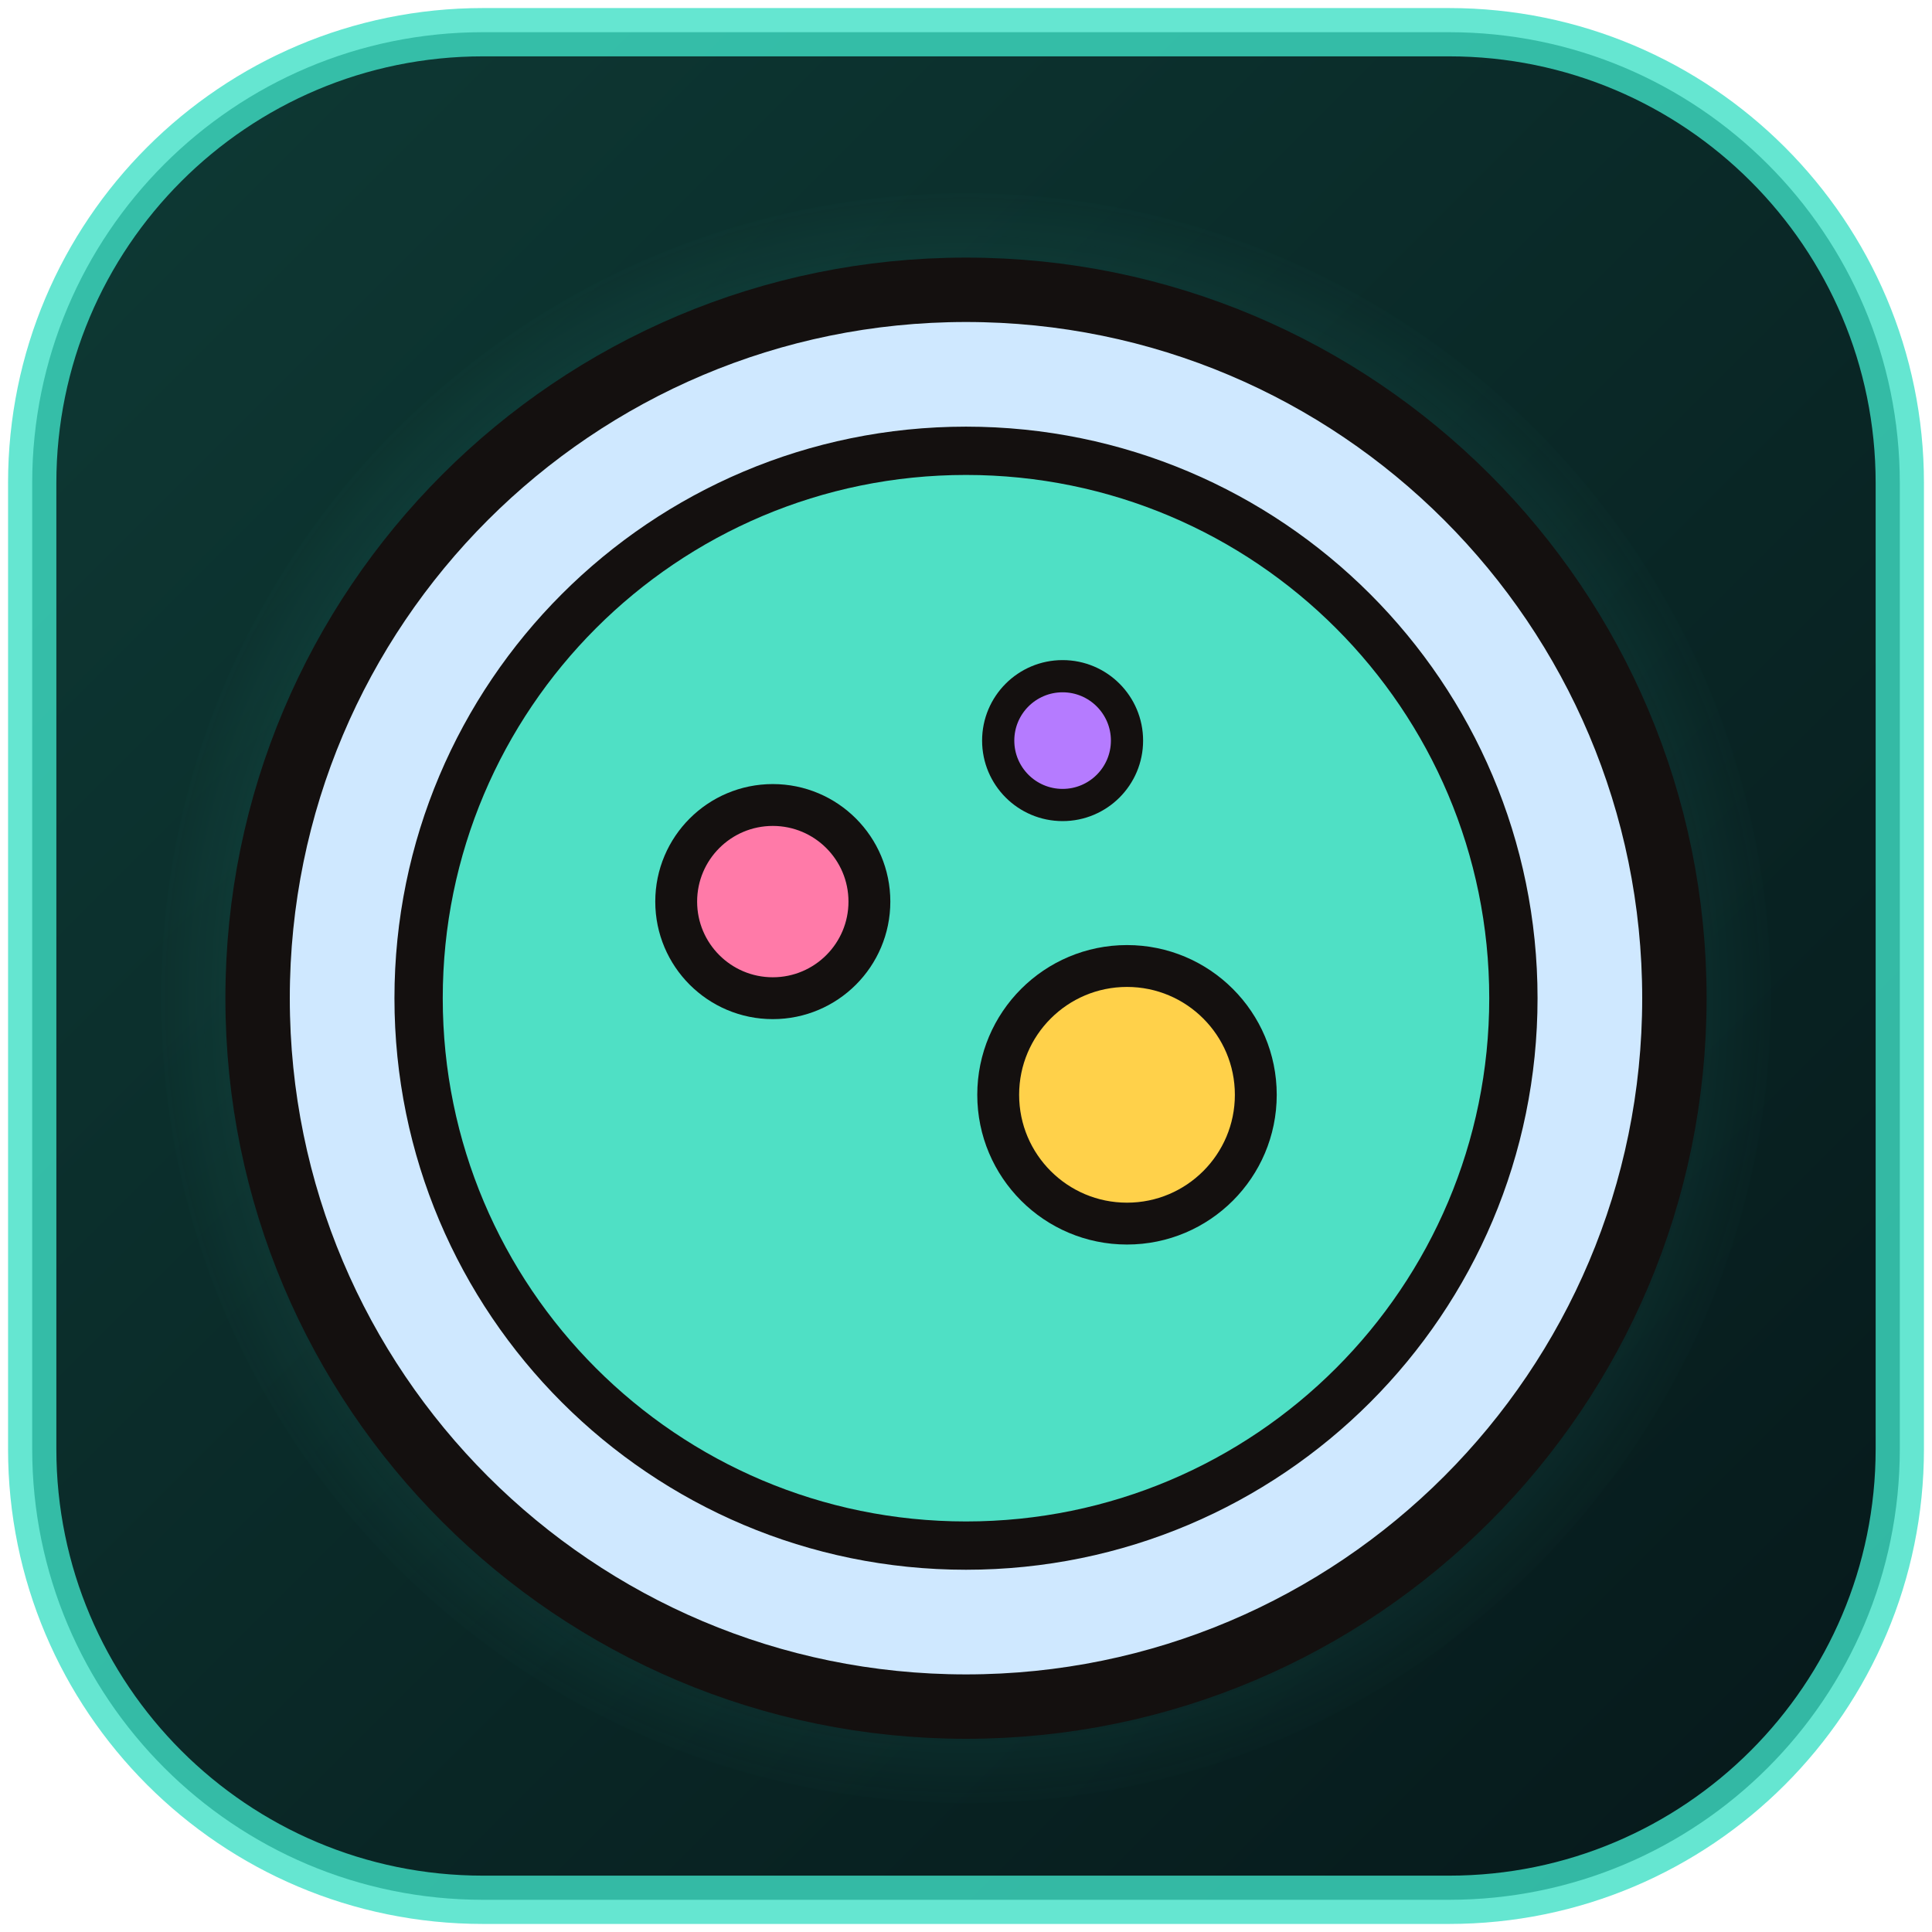
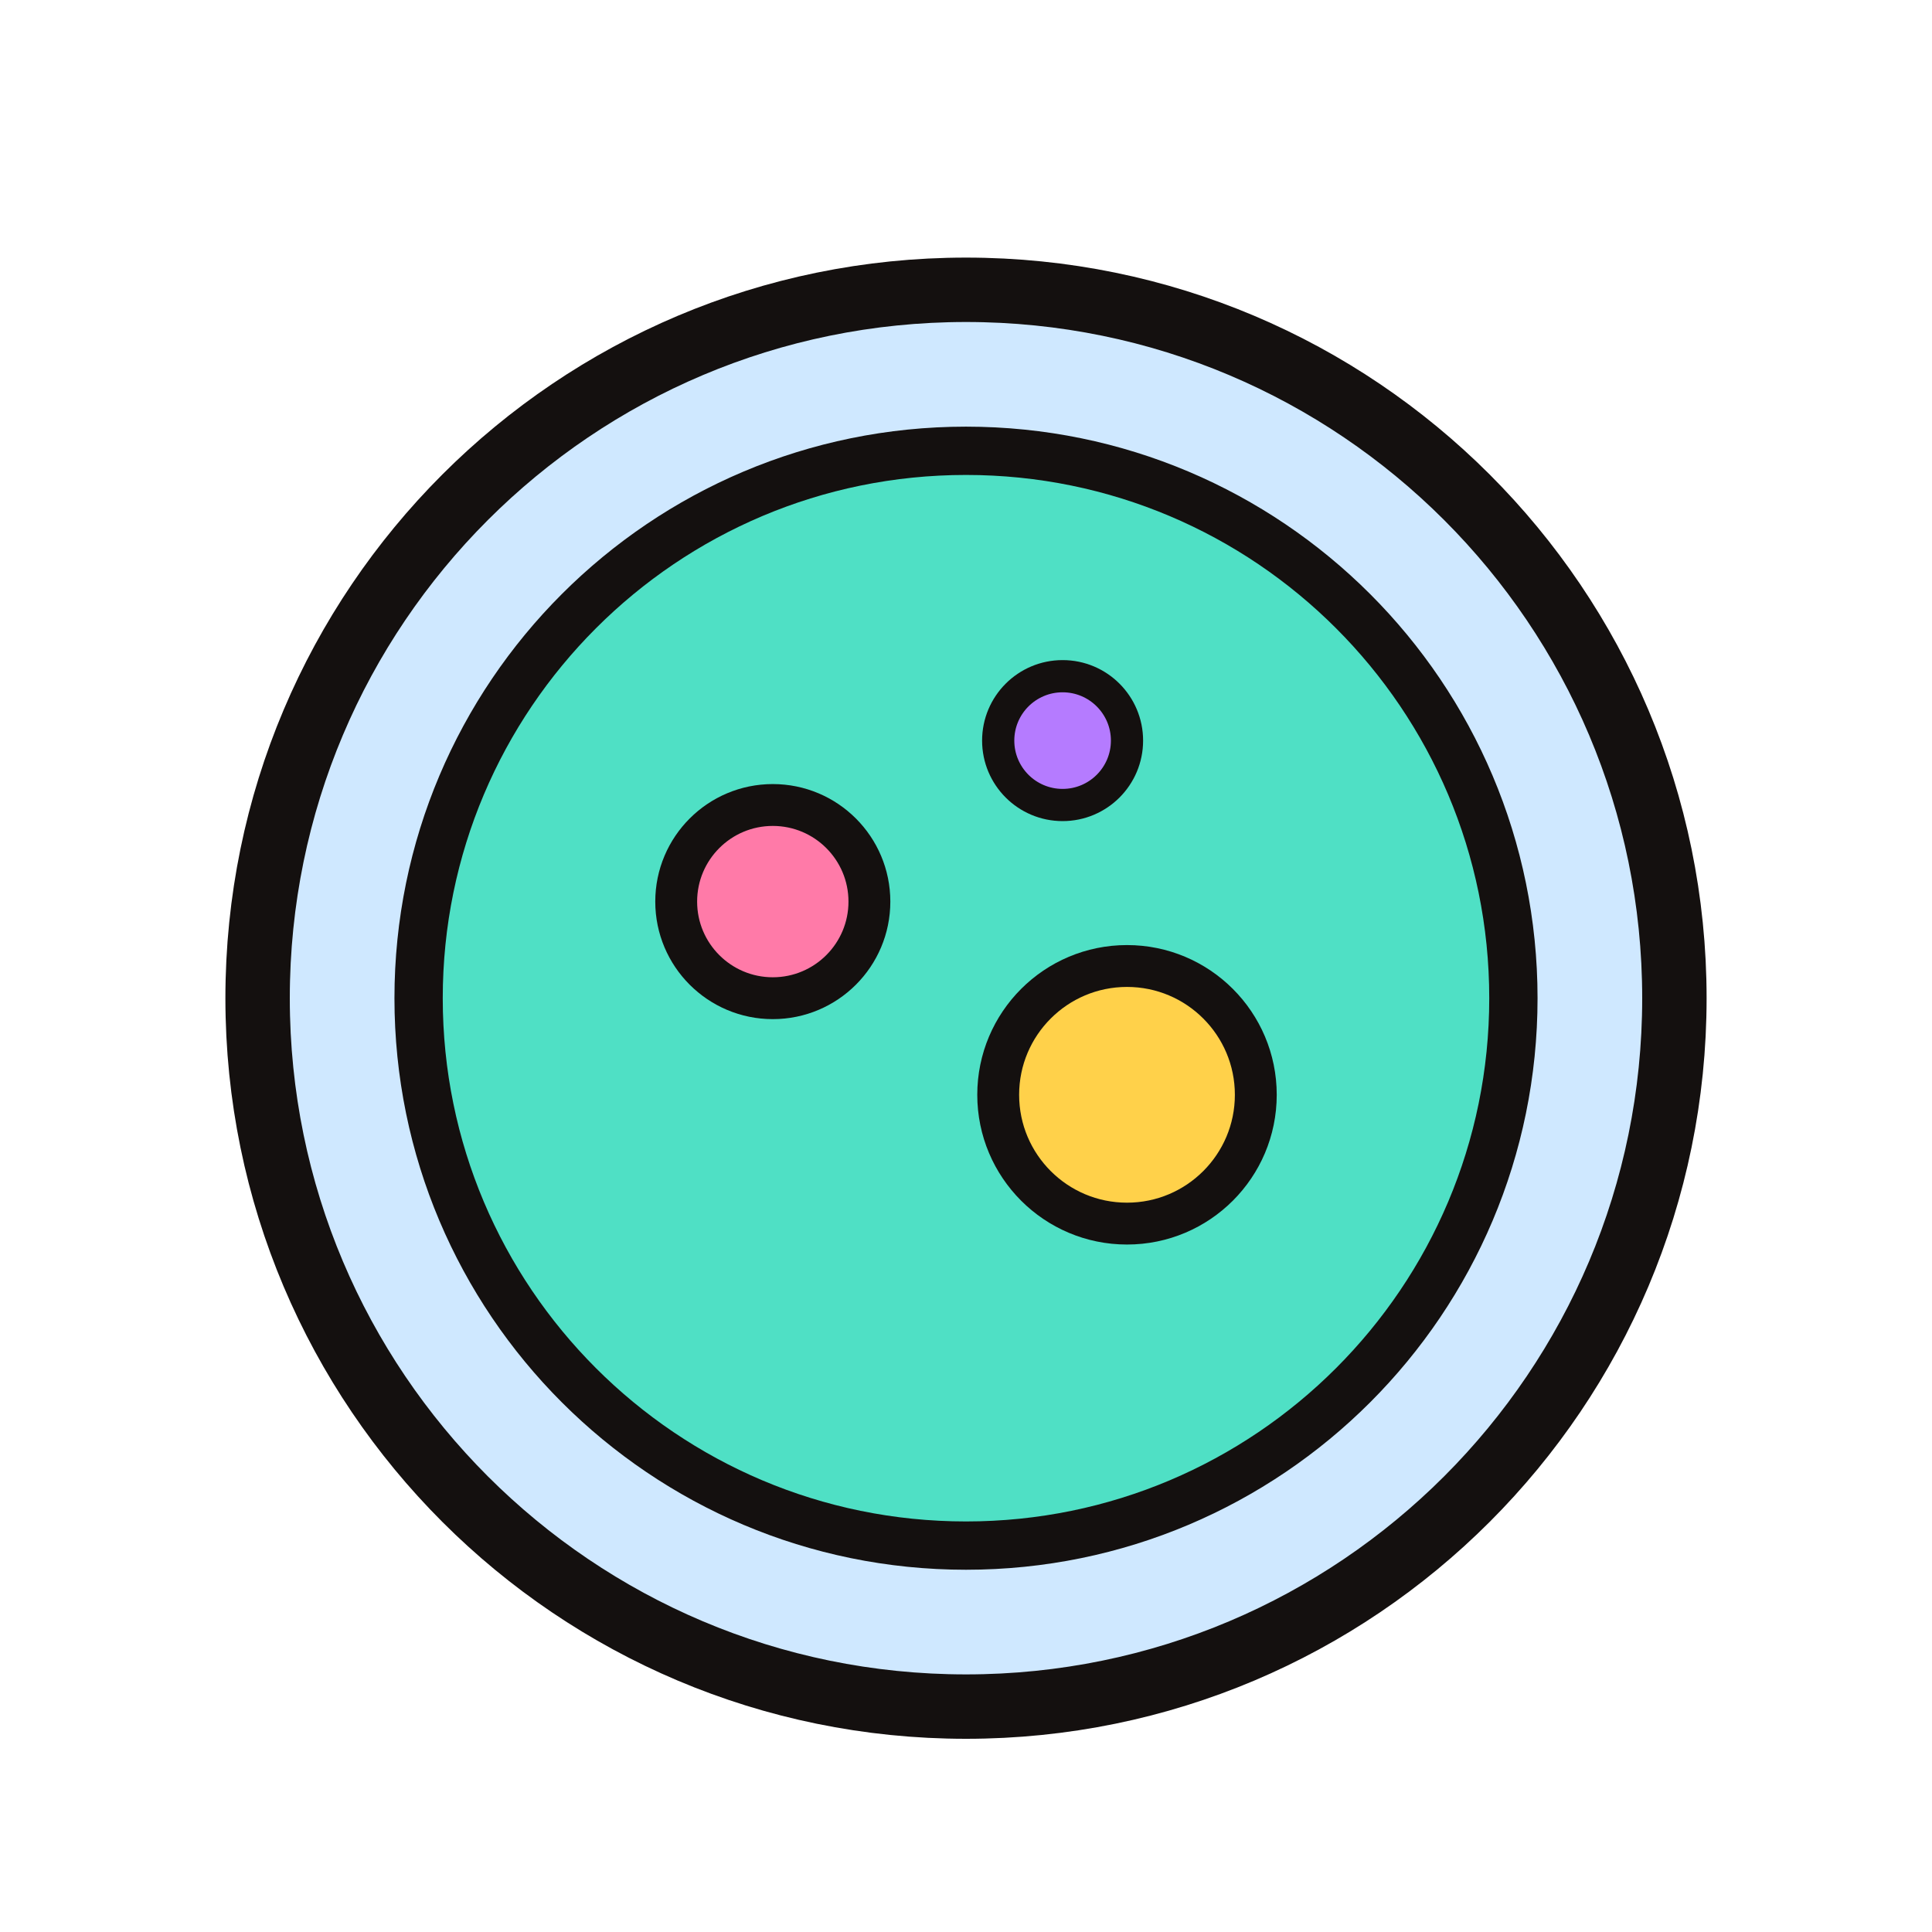
<svg xmlns="http://www.w3.org/2000/svg" viewBox="0 0 120 120">
  <defs>
    <linearGradient id="bpetri" x1="0" y1="0" x2="1" y2="1">
      <stop offset="0" stop-color="#0e3a35" />
      <stop offset="1" stop-color="#06181a" />
    </linearGradient>
    <radialGradient id="gpetri" cx=".5" cy=".5" r=".5">
      <stop offset="0" stop-color="#3fe0c5" stop-opacity=".5" />
      <stop offset="1" stop-color="#3fe0c5" stop-opacity="0" />
    </radialGradient>
  </defs>
-   <rect x="2" y="2" width="116" height="116" rx="28" fill="url(#bpetri)" stroke="#3fe0c5" stroke-opacity=".8" stroke-width="3" />
-   <circle cx="60" cy="62" r="50" fill="url(#gpetri)" />
  <circle cx="60" cy="62" r="44" fill="#cfe8ff" stroke="#14100f" stroke-width="4" />
  <circle cx="60" cy="62" r="34" fill="#4fe0c5" stroke="#14100f" stroke-width="3" />
  <circle cx="48" cy="56" r="6" fill="#ff7aa8" stroke="#14100f" stroke-width="2.6" />
  <circle cx="70" cy="68" r="8" fill="#ffd14a" stroke="#14100f" stroke-width="2.6" />
  <circle cx="66" cy="46" r="4" fill="#b57bff" stroke="#14100f" stroke-width="2" />
</svg>
